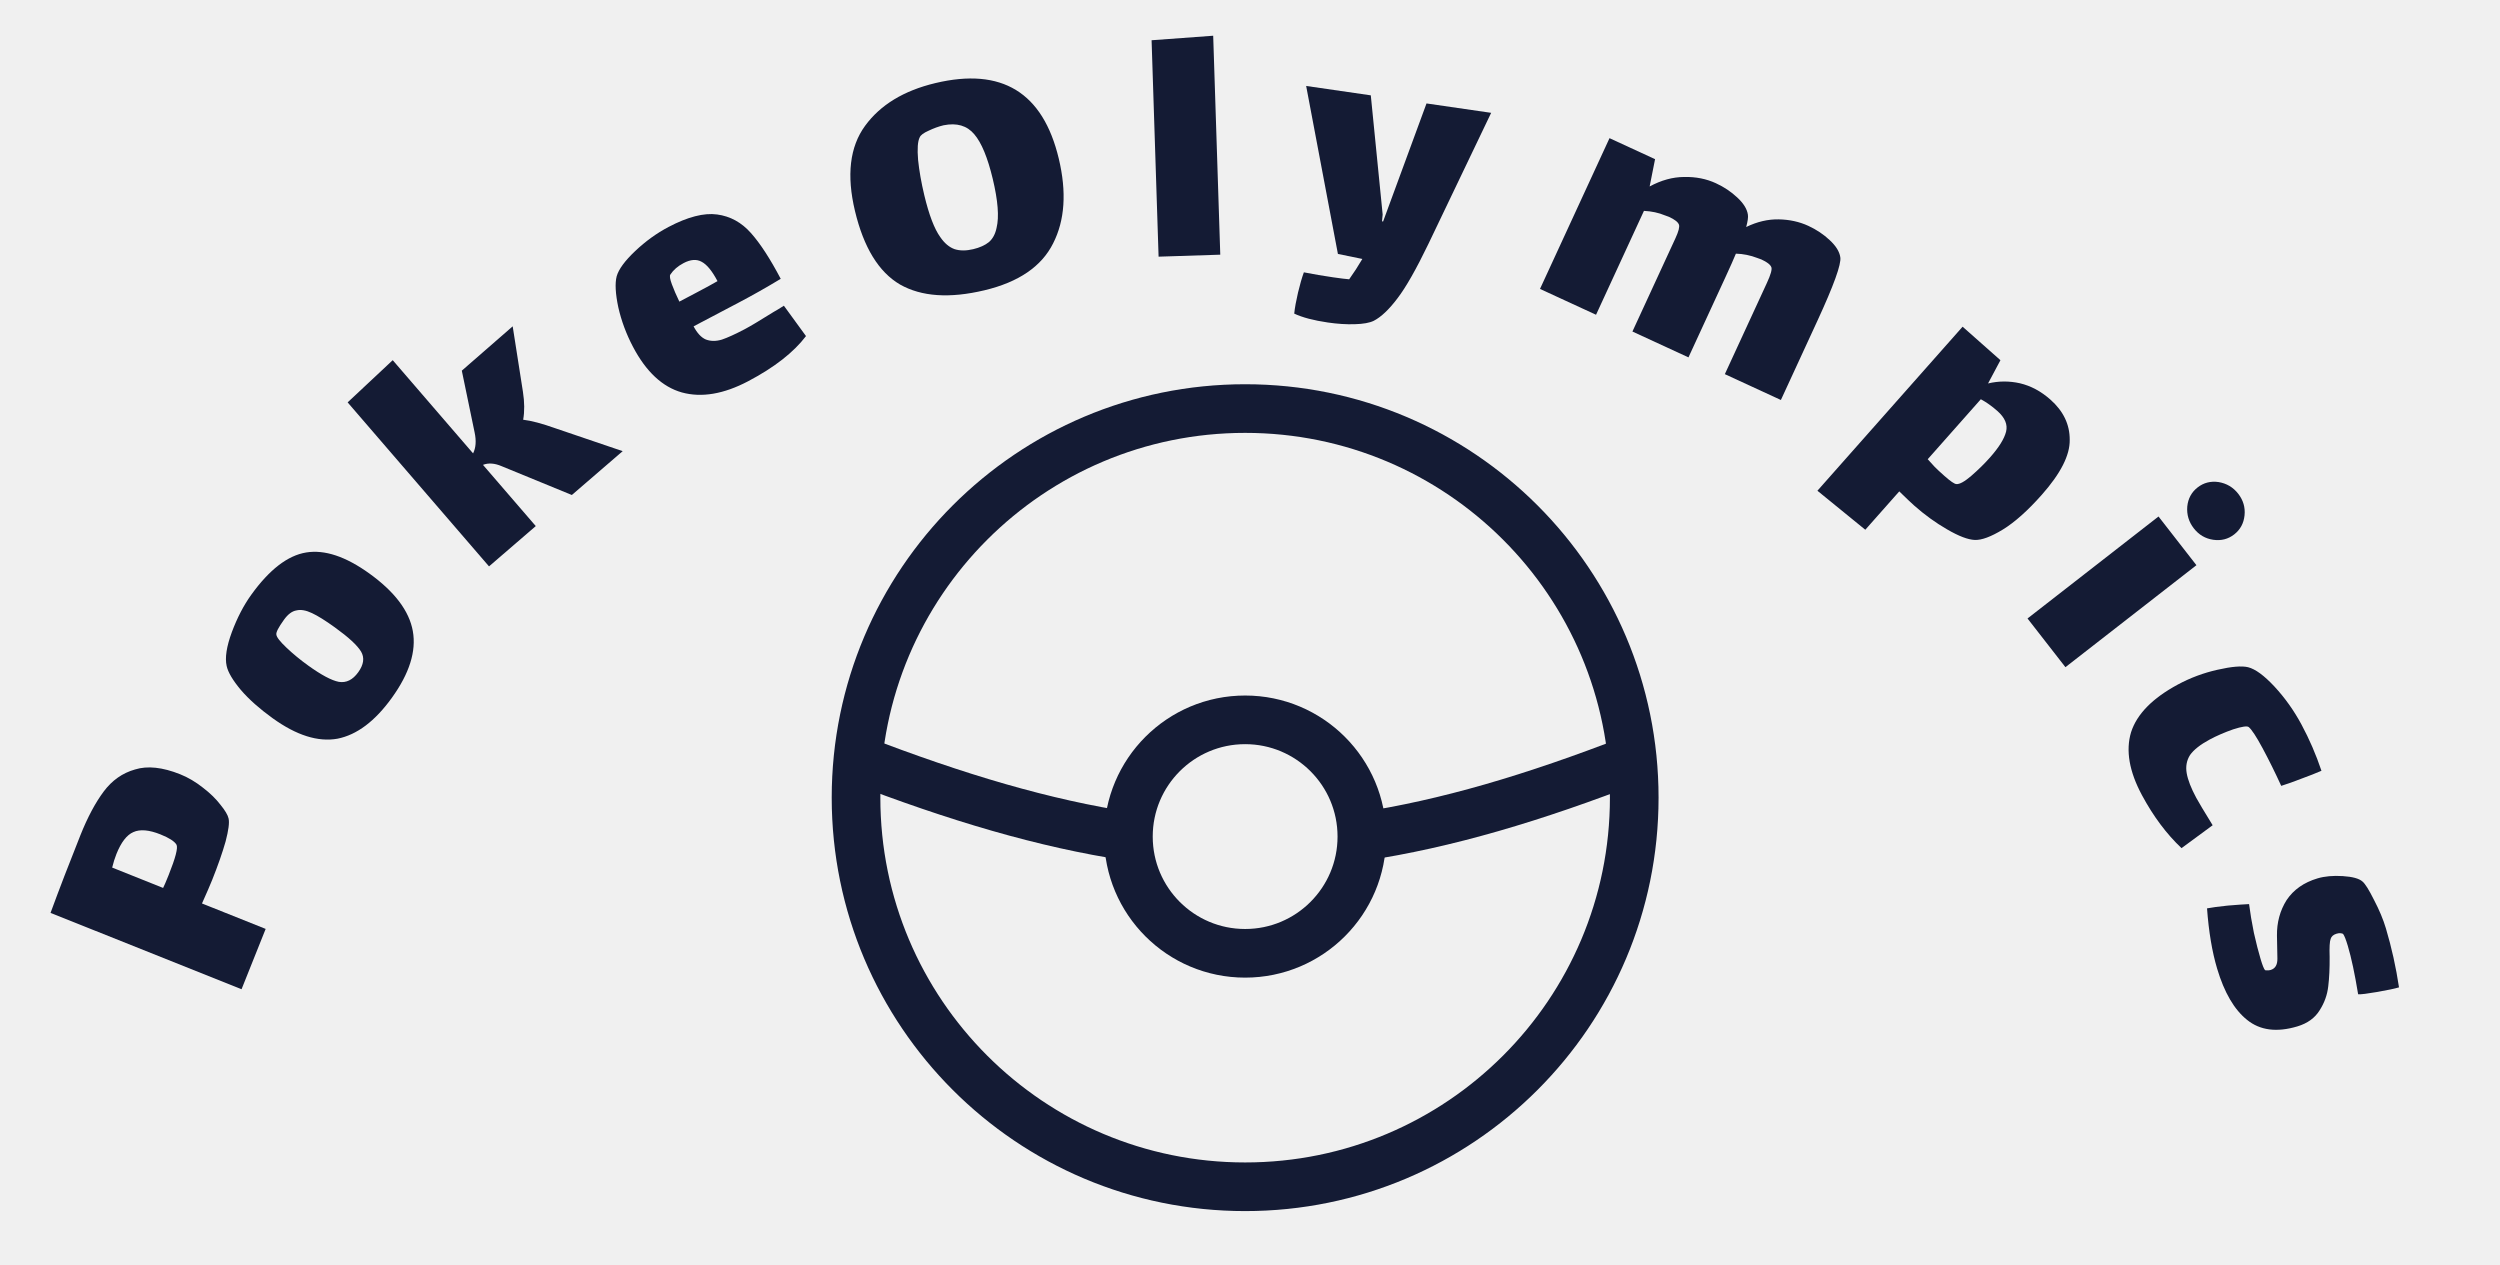
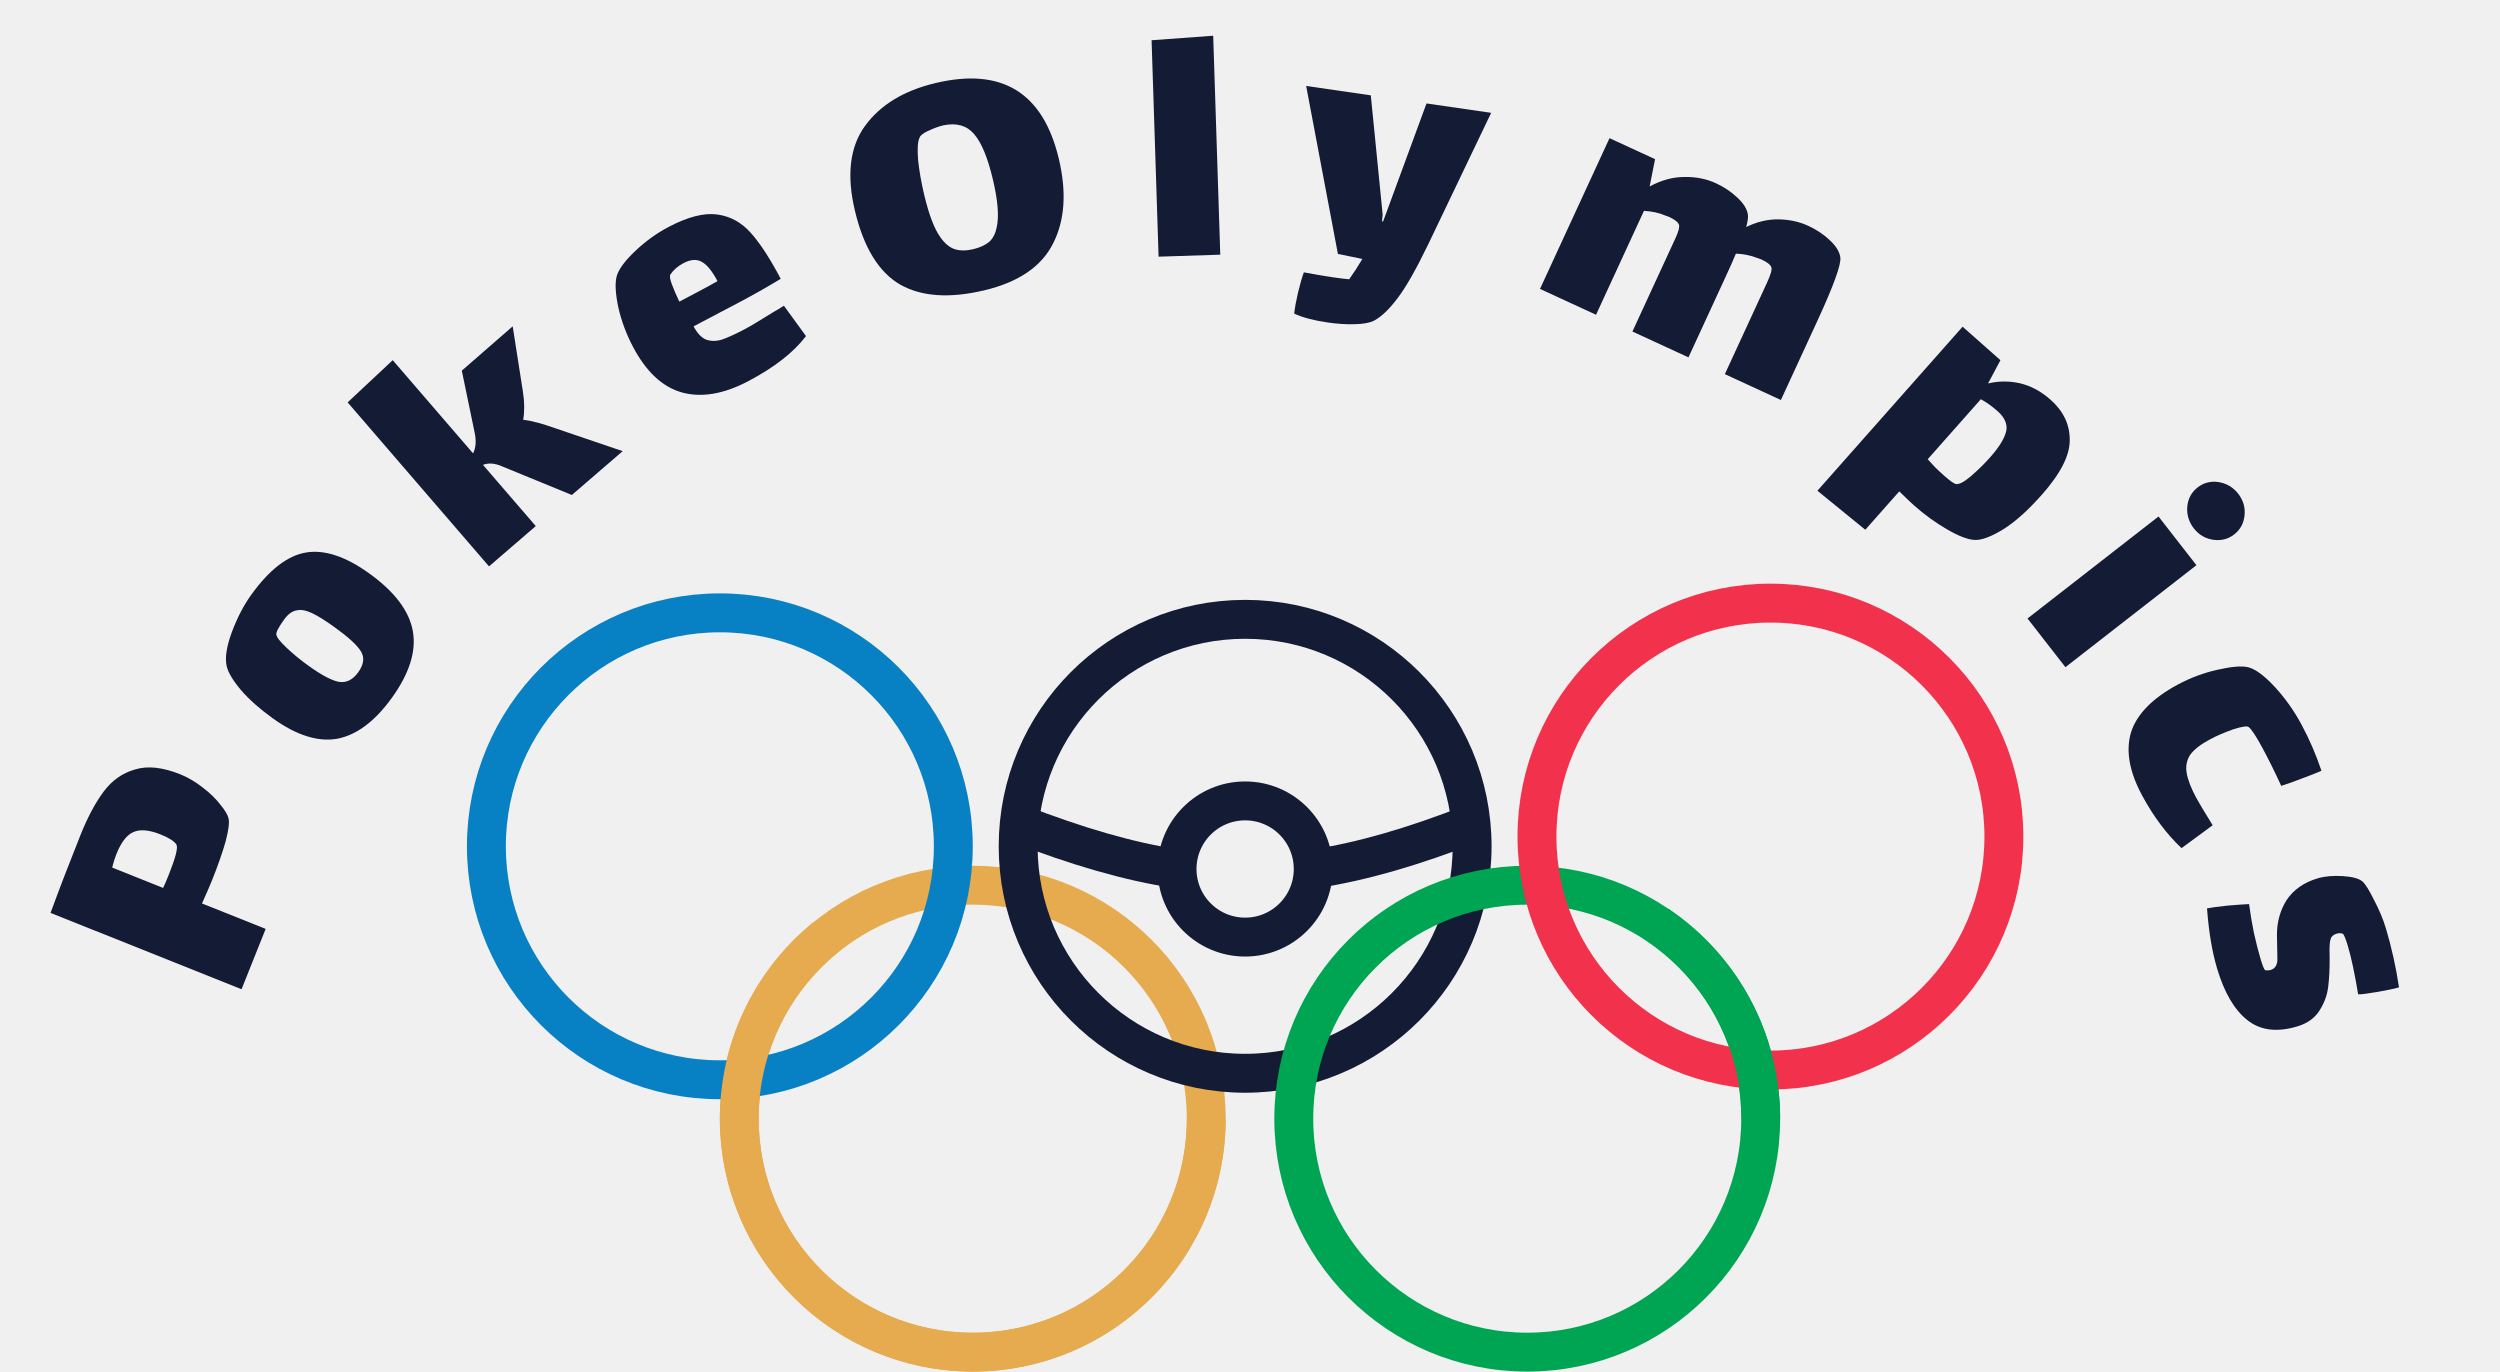
- <svg xmlns="http://www.w3.org/2000/svg" width="257" height="130" viewBox="0 0 257 130" fill="none">
-   <path d="M168 82C168 104.091 150.091 122 128 122C105.909 122 88 104.091 88 82C88 59.909 105.909 42 128 42C150.091 42 168 59.909 168 82Z" stroke="#141B34" stroke-width="5" />
-   <path d="M140 86C140 92.628 134.628 98 128 98C121.372 98 116 92.628 116 86C116 79.372 121.372 74 128 74C134.628 74 140 79.372 140 86Z" stroke="#141B34" stroke-width="5" />
-   <path d="M88 78C98.385 82.014 107.412 84.672 115.992 85.972M168 78.012C157.63 82.05 148.608 84.712 140.008 86" stroke="#141B34" stroke-width="5" />
+ <svg xmlns="http://www.w3.org/2000/svg" width="257" height="141" viewBox="0 0 257 141" fill="none">
  <path d="M8.258 85.88C9.001 84.02 9.802 82.516 10.661 81.367C11.519 80.219 12.594 79.463 13.884 79.1C15.161 78.704 16.706 78.869 18.521 79.594C19.325 79.915 20.101 80.372 20.85 80.964C21.585 81.524 22.189 82.112 22.662 82.727C23.145 83.32 23.423 83.79 23.497 84.139C23.598 84.553 23.497 85.338 23.194 86.496C22.868 87.644 22.407 88.965 21.811 90.457C21.6 90.986 21.251 91.792 20.764 92.876L27.31 95.492L24.832 101.693L5.195 93.846C6.09 91.406 7.111 88.751 8.258 85.88ZM18.144 86.835C17.938 86.486 17.386 86.132 16.491 85.774C15.319 85.306 14.392 85.229 13.707 85.541C13.032 85.831 12.451 86.584 11.965 87.801C11.8 88.215 11.655 88.676 11.531 89.186L16.768 91.279C16.883 91.058 17.073 90.615 17.339 89.949C18.046 88.181 18.314 87.142 18.144 86.835Z" fill="#141B34" />
  <path d="M40.284 71.734C38.549 74.142 36.686 75.544 34.695 75.938C32.698 76.298 30.475 75.596 28.027 73.833C26.682 72.864 25.595 71.898 24.765 70.934C23.93 69.936 23.441 69.112 23.3 68.461C23.111 67.624 23.287 66.47 23.827 65C24.383 63.51 25.051 62.223 25.831 61.14C27.696 58.551 29.578 57.102 31.477 56.794C33.376 56.485 35.539 57.205 37.968 58.955C40.577 60.834 42.067 62.807 42.438 64.873C42.809 66.939 42.091 69.226 40.284 71.734ZM36.827 69.107C37.391 68.324 37.489 67.617 37.12 66.986C36.732 66.341 35.835 65.512 34.43 64.5C33.447 63.791 32.658 63.299 32.064 63.024C31.45 62.734 30.922 62.642 30.478 62.75C30.029 62.823 29.603 63.14 29.198 63.702C28.62 64.505 28.357 65.017 28.411 65.239C28.436 65.5 28.783 65.949 29.454 66.584C30.124 67.219 30.86 67.826 31.663 68.404C33.028 69.388 34.085 69.951 34.835 70.095C35.599 70.219 36.263 69.889 36.827 69.107Z" fill="#141B34" />
-   <path d="M64.012 46.379L58.786 50.885L51.586 47.931C50.856 47.614 50.21 47.566 49.65 47.788L55.077 54.082L50.271 58.224L35.737 41.365L40.372 37.026L48.633 46.608C48.921 46.033 48.974 45.318 48.792 44.462L47.474 38.104L52.704 33.546L53.758 40.279C53.924 41.344 53.932 42.3 53.782 43.148C54.617 43.245 55.717 43.537 57.084 44.024L64.012 46.379Z" fill="#141B34" />
+   <path d="M64.012 46.379L58.786 50.884L51.586 47.931C50.856 47.614 50.21 47.566 49.65 47.788L55.077 54.082L50.271 58.224L35.737 41.364L40.372 37.026L48.633 46.608C48.921 46.033 48.974 45.318 48.792 44.462L47.474 38.104L52.704 33.546L53.758 40.279C53.924 41.344 53.932 42.3 53.782 43.148C54.617 43.245 55.717 43.537 57.084 44.024L64.012 46.379Z" fill="#141B34" />
  <path d="M76.568 33.836C77.115 33.548 78.104 32.957 79.534 32.064C79.731 31.96 80.081 31.748 80.583 31.428L82.856 34.55C81.586 36.225 79.605 37.771 76.913 39.189C74.396 40.514 72.125 40.899 70.1 40.344C68.096 39.778 66.421 38.215 65.072 35.654C64.381 34.341 63.877 32.985 63.56 31.587C63.264 30.177 63.209 29.116 63.393 28.404C63.599 27.68 64.234 26.815 65.297 25.808C66.36 24.801 67.504 23.975 68.73 23.33C70.699 22.293 72.361 21.865 73.715 22.047C75.068 22.228 76.227 22.862 77.19 23.948C78.141 25.013 79.165 26.584 80.259 28.663C78.817 29.535 77.385 30.345 75.963 31.094L71.301 33.548C71.67 34.248 72.089 34.699 72.558 34.899C73.048 35.088 73.596 35.093 74.201 34.914C74.794 34.714 75.583 34.354 76.568 33.836ZM68.915 28.221C68.819 28.356 68.87 28.693 69.07 29.23C69.269 29.768 69.525 30.36 69.837 31.007L71.544 30.108C72.573 29.566 73.311 29.163 73.759 28.9C73.206 27.849 72.661 27.186 72.124 26.909C71.609 26.622 70.99 26.668 70.268 27.048C69.677 27.359 69.226 27.75 68.915 28.221Z" fill="#141B34" />
  <path d="M101.207 29.84C97.622 30.697 94.727 30.499 92.52 29.246C90.332 27.964 88.789 25.446 87.892 21.694C87.012 18.013 87.357 15.095 88.927 12.94C90.497 10.784 92.906 9.318 96.153 8.542C102.985 6.909 107.215 9.496 108.842 16.304C109.664 19.744 109.469 22.651 108.257 25.026C107.069 27.396 104.719 29 101.207 29.84ZM100.044 25.616C100.718 25.456 101.257 25.212 101.663 24.886C102.062 24.537 102.325 24.041 102.452 23.401C102.721 22.294 102.589 20.622 102.054 18.384C101.53 16.195 100.898 14.668 100.157 13.803C99.411 12.913 98.358 12.605 96.999 12.879C96.494 13 95.979 13.187 95.455 13.439C94.949 13.662 94.646 13.887 94.548 14.114C94.34 14.519 94.284 15.296 94.38 16.442C94.495 17.559 94.707 18.767 95.017 20.067C95.501 22.087 96.047 23.521 96.656 24.367C97.087 25.001 97.581 25.417 98.137 25.615C98.687 25.788 99.323 25.789 100.044 25.616Z" fill="#141B34" />
  <path d="M118.383 4.137L124.716 3.673L125.444 26.181L119.103 26.386L118.383 4.137Z" fill="#141B34" />
  <path d="M153.291 11.599L146.831 25.094C145.58 27.687 144.522 29.545 143.659 30.669C142.792 31.818 141.981 32.587 141.224 32.977C140.794 33.189 140.139 33.307 139.261 33.329C138.408 33.355 137.491 33.297 136.512 33.155C135.044 32.941 133.888 32.636 133.046 32.239C133.107 31.648 133.237 30.929 133.435 30.083C133.629 29.262 133.83 28.566 134.038 27.996C135.059 28.195 136.059 28.365 137.038 28.507C137.772 28.614 138.324 28.682 138.695 28.711C139.165 28.054 139.617 27.357 140.049 26.62L137.537 26.105L134.273 8.836L140.918 9.801L142.137 22.05L142.073 22.753L142.183 22.769L146.645 10.634L153.291 11.599Z" fill="#141B34" />
  <path d="M189.185 26.45C189.296 27.155 188.512 29.327 186.835 32.965L183.075 41.119L177.314 38.462L180.809 30.882L181.648 29.062C182.031 28.231 182.181 27.701 182.096 27.471C181.999 27.209 181.659 26.943 181.075 26.674L180.655 26.521C179.938 26.245 179.203 26.096 178.45 26.076C178.255 26.558 177.883 27.394 177.334 28.585L173.574 36.738L167.813 34.081L171.308 26.501L172.241 24.48C172.562 23.783 172.68 23.32 172.595 23.09C172.498 22.828 172.158 22.562 171.574 22.293L171.154 22.14C170.515 21.872 169.796 21.718 168.998 21.677L164.073 32.357L158.312 29.701L165.458 14.203L170.141 16.362L169.583 19.169C170.78 18.522 171.964 18.197 173.137 18.193C174.321 18.167 175.406 18.381 176.395 18.837C177.226 19.22 177.955 19.706 178.582 20.295C179.232 20.894 179.599 21.486 179.684 22.07C179.726 22.334 179.667 22.756 179.508 23.337C180.631 22.792 181.746 22.53 182.853 22.55C183.961 22.571 184.975 22.793 185.896 23.218C186.727 23.601 187.456 24.087 188.083 24.676C188.733 25.275 189.1 25.866 189.185 26.45Z" fill="#141B34" />
-   <path d="M210.78 41.078C212.114 42.258 212.776 43.637 212.767 45.215C212.793 46.79 211.839 48.67 209.904 50.856C208.462 52.486 207.124 53.68 205.891 54.438C204.675 55.178 203.715 55.534 203.013 55.507C202.31 55.48 201.359 55.117 200.16 54.419C198.98 53.738 197.853 52.922 196.778 51.971C196.464 51.692 195.952 51.206 195.244 50.514L191.752 54.458L186.83 50.448L201.756 33.585L205.645 37.028L204.372 39.418C205.46 39.159 206.554 39.154 207.656 39.402C208.776 39.667 209.817 40.225 210.78 41.078ZM201.112 49.762C201.447 49.794 201.964 49.508 202.663 48.905C203.378 48.283 204.015 47.658 204.572 47.028C205.49 45.991 206.041 45.108 206.224 44.378C206.408 43.648 206.11 42.939 205.333 42.251C204.777 41.759 204.209 41.356 203.629 41.041L198.17 47.208L198.874 47.98C199.099 48.211 199.433 48.524 199.878 48.917C200.507 49.475 200.919 49.756 201.112 49.762Z" fill="#141B34" />
+   <path d="M210.78 41.078C212.114 42.258 212.776 43.637 212.767 45.215C212.793 46.79 211.839 48.67 209.904 50.856C208.462 52.486 207.124 53.68 205.891 54.438C204.675 55.178 203.715 55.534 203.013 55.507C202.31 55.48 201.359 55.117 200.16 54.419C198.98 53.738 197.853 52.922 196.778 51.971C196.464 51.692 195.952 51.206 195.244 50.514L191.752 54.458L186.83 50.448L201.756 33.585L205.645 37.028L204.372 39.418C205.46 39.159 206.554 39.154 207.656 39.402C208.776 39.667 209.817 40.225 210.78 41.078ZM201.112 49.762C201.447 49.794 201.964 49.508 202.663 48.905C203.378 48.283 204.015 47.658 204.572 47.028C205.49 45.991 206.041 45.107 206.224 44.378C206.408 43.648 206.11 42.939 205.333 42.251C204.777 41.759 204.209 41.355 203.629 41.04L198.17 47.208L198.874 47.98C199.099 48.211 199.433 48.524 199.878 48.917C200.507 49.474 200.919 49.756 201.112 49.762Z" fill="#141B34" />
  <path d="M225.524 54.315C225.007 53.651 224.783 52.901 224.852 52.063C224.937 51.245 225.291 50.593 225.915 50.107C226.54 49.621 227.259 49.438 228.073 49.556C228.901 49.695 229.574 50.096 230.09 50.759C230.607 51.423 230.823 52.164 230.739 52.981C230.655 53.799 230.3 54.451 229.676 54.938C229.051 55.424 228.332 55.607 227.519 55.489C226.705 55.37 226.04 54.978 225.524 54.315ZM221.895 53.096L225.792 58.102L212.326 68.586L208.429 63.58L221.895 53.096Z" fill="#141B34" />
  <path d="M224.262 87.189C222.724 85.741 221.369 83.928 220.197 81.751C218.884 79.311 218.509 77.154 219.072 75.278C219.669 73.412 221.274 71.775 223.887 70.368C225.172 69.677 226.529 69.171 227.958 68.851C229.408 68.52 230.457 68.433 231.104 68.59C231.851 68.778 232.756 69.442 233.82 70.583C234.895 71.746 235.82 73.046 236.593 74.483C237.402 75.986 238.086 77.57 238.646 79.235C238.078 79.484 237.394 79.754 236.595 80.044C235.83 80.344 235.134 80.591 234.51 80.787C233.87 79.39 233.228 78.093 232.583 76.895C231.95 75.719 231.48 75.003 231.173 74.746C231.014 74.607 230.48 74.684 229.57 74.977C228.672 75.292 227.864 75.643 227.145 76.03C226.187 76.546 225.517 77.075 225.135 77.618C224.786 78.17 224.672 78.793 224.793 79.487C224.913 80.181 225.243 81.028 225.783 82.03C226.017 82.466 226.577 83.4 227.461 84.835L224.262 87.189Z" fill="#141B34" />
  <path d="M236.162 105.516C234.053 106.146 232.334 105.923 231.007 104.849C229.686 103.798 228.657 102.04 227.921 99.575C227.404 97.845 227.058 95.78 226.883 93.38C227.371 93.286 228.079 93.191 229.005 93.095C229.962 93.015 230.696 92.964 231.205 92.941C231.318 93.837 231.482 94.82 231.699 95.891C231.939 96.955 232.169 97.854 232.389 98.589C232.58 99.229 232.732 99.609 232.846 99.73C232.877 99.747 232.943 99.753 233.045 99.748C233.178 99.76 233.303 99.748 233.422 99.713C233.896 99.571 234.127 99.18 234.116 98.538C234.107 98.334 234.092 97.551 234.072 96.189C234.053 94.826 234.385 93.604 235.068 92.522C235.782 91.457 236.839 90.716 238.237 90.298C238.971 90.079 239.839 90 240.838 90.063C241.838 90.126 242.513 90.311 242.863 90.62C243.138 90.847 243.533 91.478 244.048 92.511C244.587 93.538 244.994 94.513 245.271 95.437C245.858 97.404 246.307 99.426 246.618 101.501C246.191 101.629 245.45 101.785 244.396 101.971C243.365 102.15 242.705 102.231 242.416 102.214C242.075 100.122 241.721 98.46 241.353 97.228C241.161 96.588 241.002 96.183 240.874 96.015C240.836 95.975 240.751 95.949 240.618 95.937C240.509 95.918 240.372 95.933 240.206 95.982C239.874 96.082 239.669 96.259 239.591 96.515C239.489 96.778 239.454 97.395 239.486 98.366C239.496 99.525 239.449 100.532 239.344 101.39C239.245 102.271 238.95 103.095 238.456 103.862C237.969 104.653 237.205 105.204 236.162 105.516Z" fill="#141B34" />
+   <circle cx="100" cy="115" r="24" stroke="#E5AB4E" stroke-width="4" />
+   <circle cx="74" cy="87" r="24" stroke="#0780C4" stroke-width="4" />
+   <mask id="path-15-inside-1_23_294" fill="white">
+     <path d="M126 115C126 119.391 124.888 123.71 122.768 127.554C120.648 131.399 117.589 134.644 113.876 136.988C110.163 139.331 105.917 140.696 101.534 140.955C97.151 141.214 92.774 140.359 88.811 138.469C84.848 136.58 81.428 133.718 78.87 130.149C76.311 126.581 74.698 122.423 74.181 118.063C73.664 113.703 74.259 109.283 75.911 105.216C77.564 101.148 80.219 97.565 83.63 94.8L86.137 97.894C83.249 100.235 81 103.269 79.601 106.714C78.201 110.159 77.697 113.902 78.135 117.594C78.574 121.286 79.939 124.807 82.106 127.829C84.272 130.851 87.169 133.275 90.525 134.875C93.881 136.475 97.588 137.199 101.299 136.979C105.011 136.76 108.607 135.604 111.751 133.62C114.895 131.636 117.486 128.887 119.281 125.632C121.076 122.376 122.018 118.718 122.018 115H126Z" />
+   </mask>
+   <path d="M126 115C126 119.391 124.888 123.71 122.768 127.554C120.648 131.399 117.589 134.644 113.876 136.988C110.163 139.331 105.917 140.696 101.534 140.955C97.151 141.214 92.774 140.359 88.811 138.469C84.848 136.58 81.428 133.718 78.87 130.149C76.311 126.581 74.698 122.423 74.181 118.063C73.664 113.703 74.259 109.283 75.911 105.216C77.564 101.148 80.219 97.565 83.63 94.8L86.137 97.894C83.249 100.235 81 103.269 79.601 106.714C78.201 110.159 77.697 113.902 78.135 117.594C78.574 121.286 79.939 124.807 82.106 127.829C84.272 130.851 87.169 133.275 90.525 134.875C93.881 136.475 97.588 137.199 101.299 136.979C105.011 136.76 108.607 135.604 111.751 133.62C114.895 131.636 117.486 128.887 119.281 125.632C121.076 122.376 122.018 118.718 122.018 115H126Z" stroke="#E5AB4E" stroke-width="8" mask="url(#path-15-inside-1_23_294)" />
+   <path d="M151.333 87C151.333 99.886 140.887 110.333 128 110.333C115.113 110.333 104.667 99.886 104.667 87C104.667 74.113 115.113 63.667 128 63.667C140.887 63.667 151.333 74.113 151.333 87Z" stroke="#141B34" stroke-width="4" />
+   <path d="M135 89.333C135 93.199 131.866 96.333 128 96.333C124.134 96.333 121 93.199 121 89.333C121 85.467 124.134 82.333 128 82.333C131.866 82.333 135 85.467 135 89.333Z" stroke="#141B34" stroke-width="4" />
+   <path d="M104.667 84.667C110.725 87.008 115.99 88.559 120.995 89.317M151.333 84.674C145.284 87.029 140.021 88.582 135.005 89.333" stroke="#141B34" stroke-width="4" />
+   <circle cx="157" cy="115" r="24" stroke="#00A554" stroke-width="4" />
+   <circle cx="182" cy="86" r="24" stroke="#F2314D" stroke-width="4" />
+   <mask id="path-21-inside-2_23_294" fill="white">
+     <path d="M183 115C183 110.744 181.955 106.552 179.957 102.794C177.959 99.036 175.068 95.826 171.54 93.445L169.325 96.729C172.316 98.746 174.766 101.468 176.46 104.653C178.154 107.839 179.04 111.392 179.04 115H183Z" />
+   </mask>
+   <path d="M183 115C183 110.744 181.955 106.552 179.957 102.794C177.959 99.036 175.068 95.826 171.54 93.445L169.325 96.729C172.316 98.746 174.766 101.468 176.46 104.653C178.154 107.839 179.04 111.392 179.04 115H183Z" stroke="#00A554" stroke-width="8" mask="url(#path-21-inside-2_23_294)" />
</svg>
